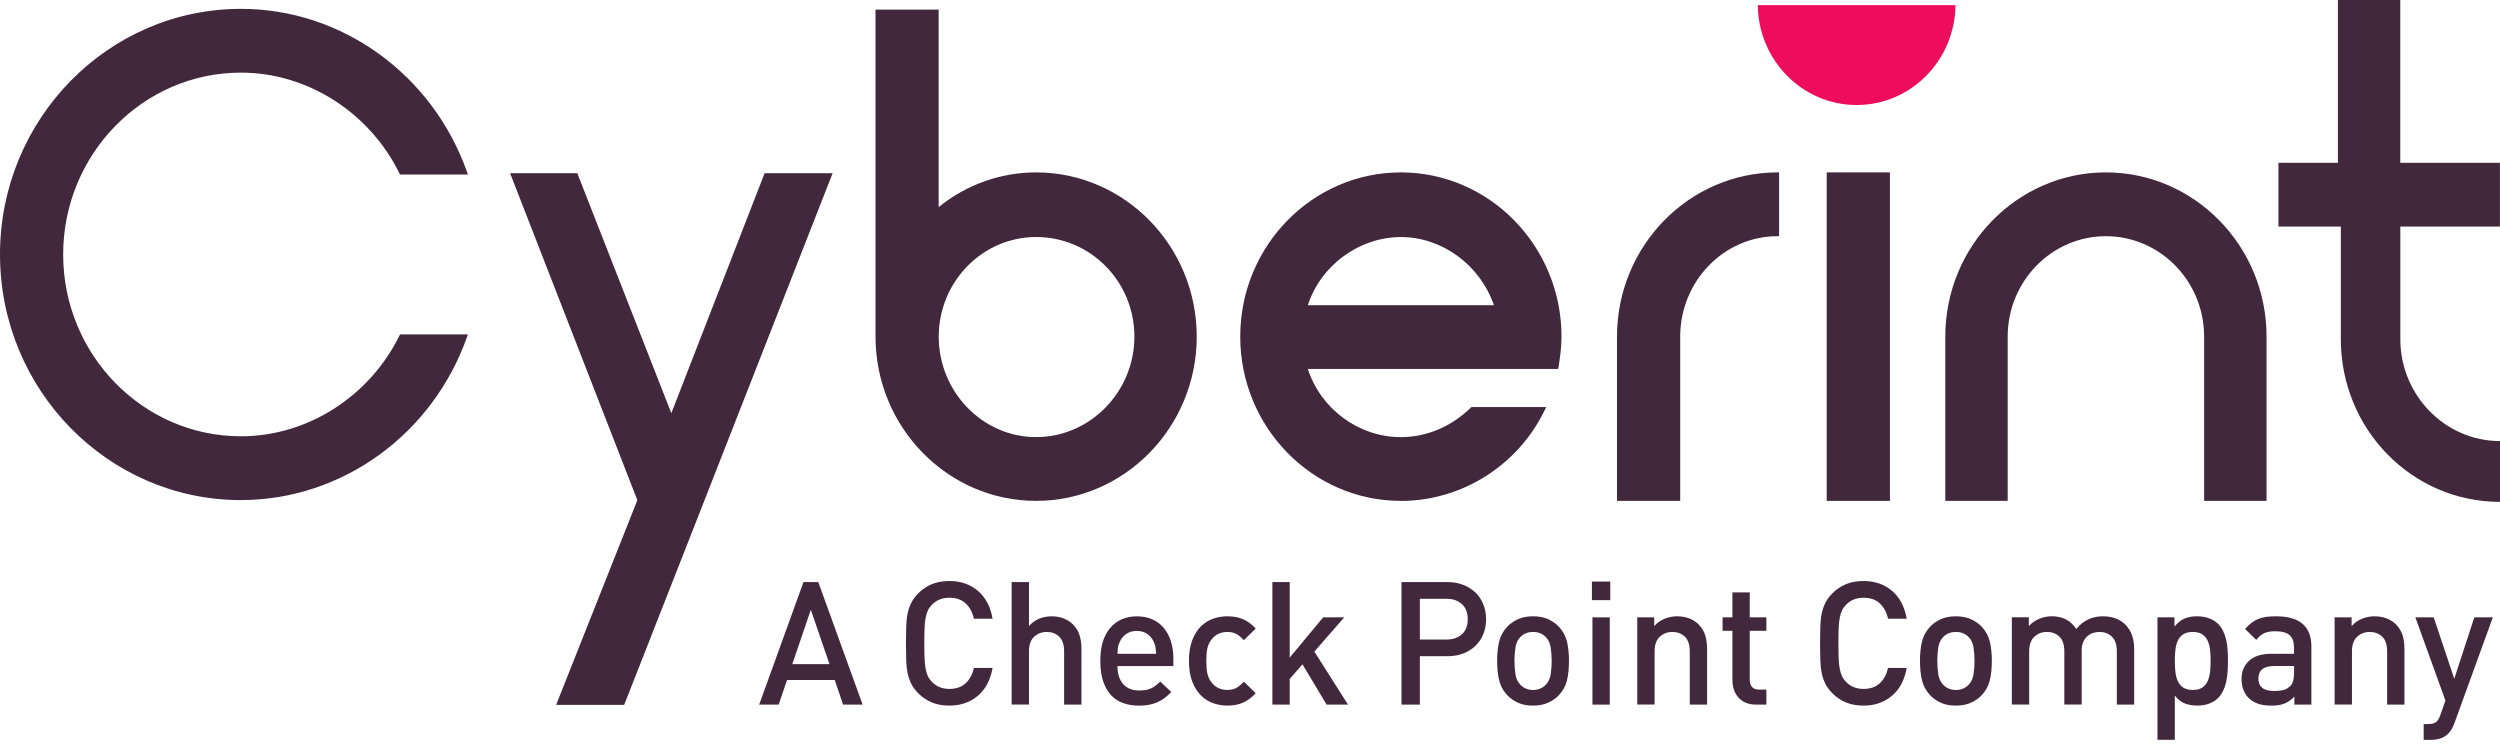
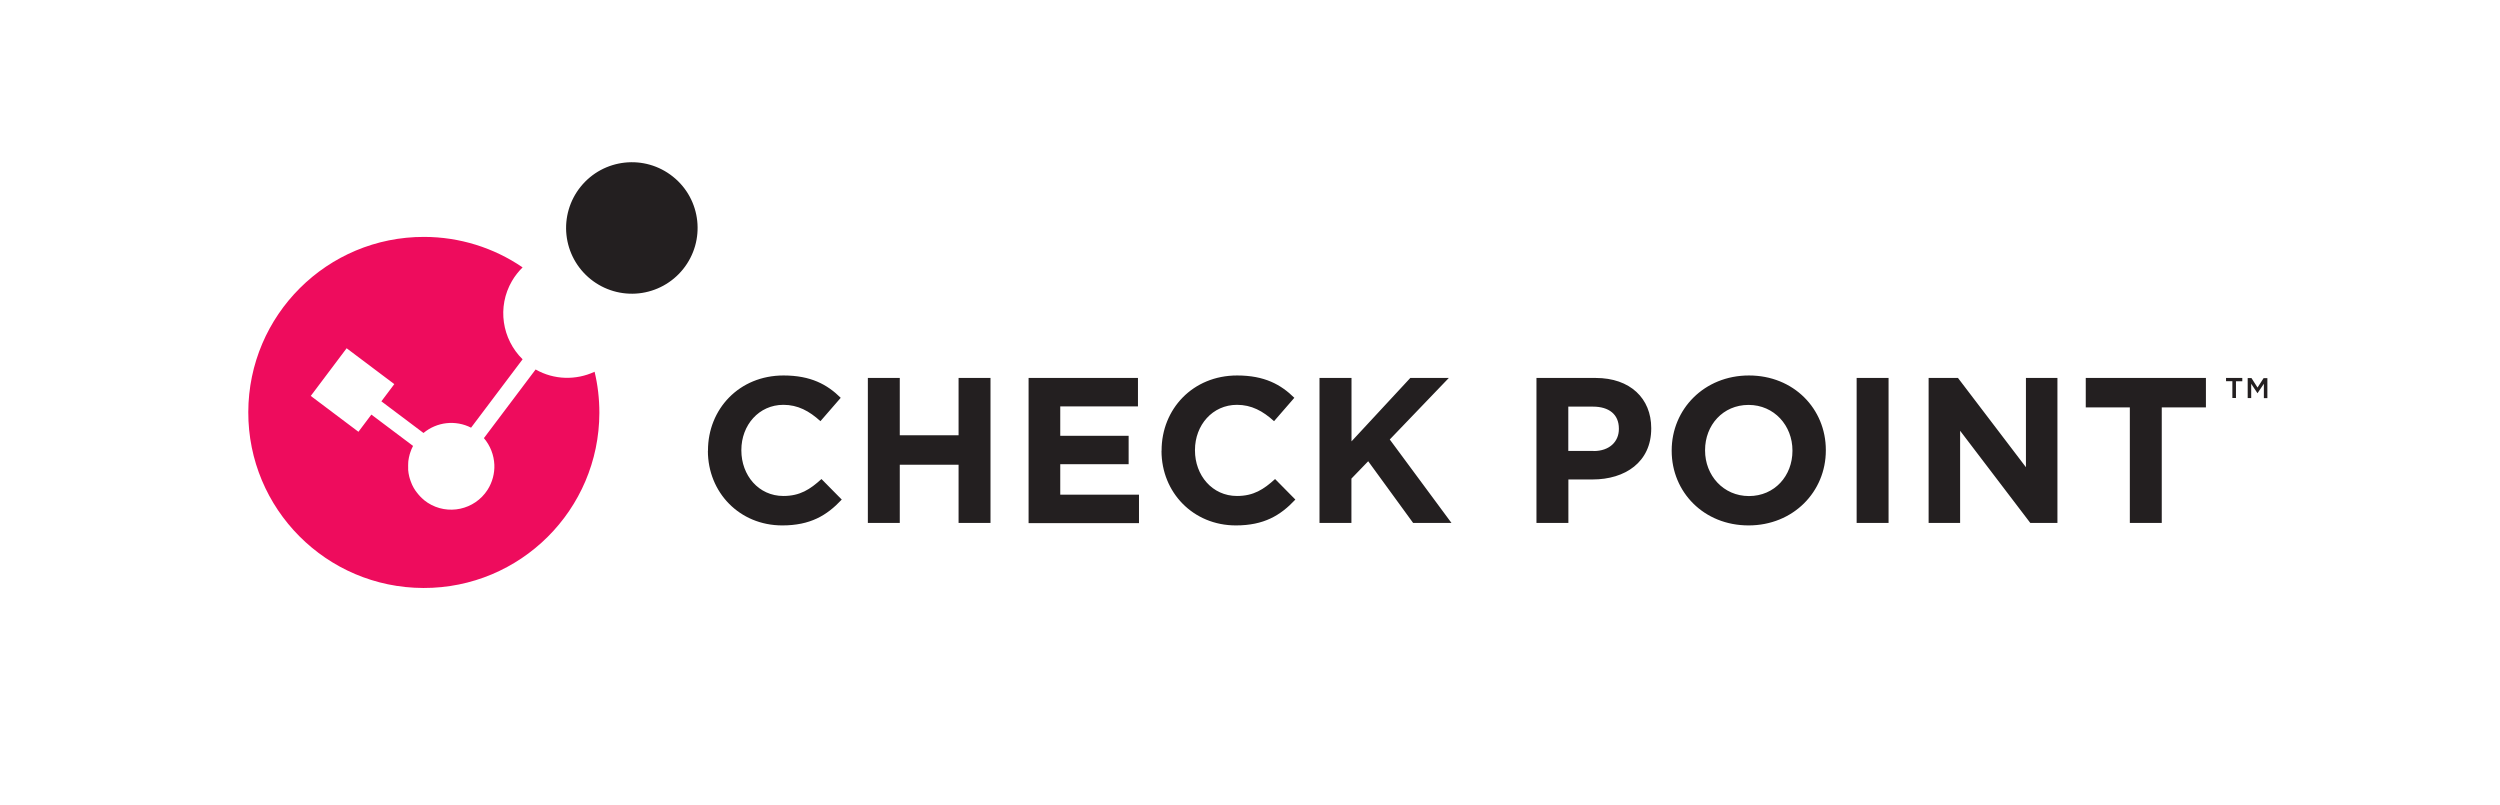
- <svg xmlns="http://www.w3.org/2000/svg" width="120" height="36" viewBox="0 0 120 36" fill="none">
-   <path d="M0.069 12.213C0.069 5.729 5.226 0.496 11.568 0.496C16.539 0.496 20.767 3.756 22.363 8.309H19.247C17.837 5.427 14.906 3.417 11.571 3.417C6.824 3.417 2.966 7.361 2.966 12.217C2.966 17.073 6.824 21.016 11.571 21.016C14.91 21.016 17.84 19.006 19.247 16.124H22.363C20.767 20.674 16.54 23.938 11.568 23.938C5.226 23.935 0.069 18.701 0.069 12.214V12.213Z" fill="#41283D" />
-   <path d="M11.568 24.005C5.189 24.005 0 18.715 0 12.214C0 5.713 5.19 0.425 11.568 0.425C16.415 0.425 20.779 3.583 22.427 8.284L22.46 8.378H19.203L19.182 8.338C17.738 5.39 14.749 3.486 11.567 3.486C6.863 3.486 3.032 7.402 3.032 12.214C3.032 17.026 6.862 20.942 11.567 20.942C14.752 20.942 17.741 19.036 19.182 16.09L19.203 16.05H22.46L22.427 16.143C20.781 20.845 16.415 24.003 11.568 24.003M11.568 0.567C5.265 0.567 0.14 5.793 0.14 12.214C0.14 18.635 5.265 23.861 11.568 23.861C16.323 23.861 20.611 20.783 22.261 16.19H19.289C17.817 19.162 14.792 21.082 11.568 21.082C6.785 21.082 2.893 17.104 2.893 12.212C2.893 7.32 6.785 3.348 11.568 3.348C14.79 3.348 17.814 5.267 19.289 8.24H22.261C20.607 3.647 16.323 0.569 11.568 0.569V0.567Z" fill="#41283D" />
-   <path d="M36.754 8.383H39.869L33.748 24.008L30.709 31.822H27.591L30.67 24.008L24.588 8.383H27.667L32.229 20.026L36.754 8.383Z" fill="#41283D" />
-   <path d="M29.96 33.835H26.694L30.593 24.008L24.484 8.312H27.711L27.727 8.358L32.224 19.833L36.702 8.312H39.968L39.929 8.409L33.808 24.033M33.684 23.982L39.765 8.455H36.799L32.226 20.218L32.162 20.054L27.617 8.456H24.691L30.747 24.009L30.736 24.035" fill="#41283D" />
-   <path d="M57.376 16.157C57.376 20.48 53.963 23.971 49.736 23.971C45.509 23.971 42.096 20.482 42.096 16.157V0.533H44.989V10.092C46.288 8.992 47.956 8.346 49.736 8.346C53.964 8.346 57.376 11.875 57.376 16.157ZM54.519 16.157C54.519 13.466 52.369 11.302 49.736 11.302C47.103 11.302 44.989 13.463 44.989 16.157C44.989 18.851 47.103 21.049 49.736 21.049C52.369 21.049 54.519 18.848 54.519 16.157Z" fill="#41283D" />
-   <path d="M49.735 24.042C45.485 24.042 42.025 20.506 42.025 16.157V0.461H45.056V9.941C46.379 8.864 48.033 8.275 49.732 8.275C53.983 8.275 57.443 11.812 57.443 16.157C57.443 20.503 53.983 24.042 49.732 24.042M42.165 0.607V16.16C42.165 20.429 45.56 23.902 49.735 23.902C53.91 23.902 57.306 20.429 57.306 16.16C57.306 11.892 53.91 8.421 49.735 8.421C48.019 8.421 46.348 9.036 45.033 10.149L44.918 10.245V0.607H42.165ZM49.735 21.123C47.08 21.123 44.918 18.896 44.918 16.16C44.918 13.424 47.08 11.234 49.735 11.234C52.391 11.234 54.589 13.443 54.589 16.16C54.589 18.877 52.411 21.123 49.735 21.123ZM49.735 11.377C47.156 11.377 45.059 13.524 45.059 16.16C45.059 18.797 47.157 20.981 49.735 20.981C52.314 20.981 54.451 18.817 54.451 16.16C54.451 13.503 52.337 11.377 49.735 11.377Z" fill="#41283D" />
-   <path d="M59.605 16.16C59.605 11.875 63.018 8.349 67.245 8.349C71.473 8.349 74.885 11.878 74.885 16.16C74.885 16.693 74.809 17.186 74.737 17.64H62.683C63.278 19.611 65.095 21.055 67.245 21.055C68.58 21.055 69.766 20.485 70.658 19.614H74.106C72.881 22.194 70.248 23.977 67.245 23.977C63.017 23.977 59.605 20.488 59.605 16.163M62.684 14.722H71.808C71.177 12.752 69.36 11.308 67.246 11.308C65.132 11.308 63.279 12.748 62.684 14.722Z" fill="#41283D" />
-   <path d="M67.242 24.042C62.991 24.042 59.531 20.506 59.531 16.157C59.531 11.809 62.991 8.275 67.242 8.275C71.492 8.275 74.952 11.812 74.952 16.157C74.952 16.684 74.882 17.163 74.804 17.65L74.793 17.71H62.776C63.401 19.64 65.223 20.982 67.242 20.982C68.475 20.982 69.669 20.478 70.606 19.561L70.625 19.54H74.214L74.166 19.643C72.899 22.318 70.18 24.045 67.242 24.045M67.242 8.421C63.066 8.421 59.671 11.892 59.671 16.16C59.671 20.429 63.066 23.902 67.242 23.902C70.087 23.902 72.725 22.251 73.99 19.685H70.681C69.722 20.616 68.503 21.125 67.242 21.125C65.13 21.125 63.226 19.702 62.613 17.663L62.584 17.572H74.675C74.748 17.113 74.812 16.658 74.812 16.162C74.812 11.893 71.417 8.422 67.242 8.422M71.901 14.793H62.587L62.615 14.702C63.229 12.663 65.133 11.239 67.244 11.239C69.356 11.239 71.212 12.632 71.873 14.702L71.904 14.796L71.901 14.793ZM62.776 14.651H71.708C71.046 12.721 69.224 11.379 67.242 11.379C65.259 11.379 63.4 12.721 62.776 14.651Z" fill="#41283D" />
-   <path d="M85.323 8.346V11.265C82.69 11.265 80.576 13.466 80.576 16.157V23.971H77.682V16.157C77.682 11.835 81.13 8.346 85.322 8.346H85.323Z" fill="#41283D" />
-   <path d="M80.647 24.042H77.616V16.157C77.616 11.809 81.076 8.275 85.326 8.275H85.396V11.336H85.326C82.747 11.336 80.65 13.5 80.65 16.157V24.041H80.647V24.042ZM77.753 23.9H80.507V16.157C80.507 13.444 82.629 11.234 85.253 11.194V8.418C81.112 8.455 77.753 11.915 77.753 16.157V23.9Z" fill="#41283D" />
-   <path d="M90.645 8.346H87.751V23.971H90.645V8.346Z" fill="#41283D" />
-   <path d="M90.716 24.042H87.682V8.275H90.716V24.042ZM87.822 23.9H90.575V8.418H87.822V23.9Z" fill="#41283D" />
-   <path d="M96.297 23.971H93.44V16.157C93.44 11.835 96.853 8.346 101.08 8.346C105.308 8.346 108.72 11.835 108.72 16.157V23.971H105.864V16.157C105.864 13.466 103.713 11.265 101.08 11.265C98.448 11.265 96.294 13.466 96.294 16.157V23.971H96.297Z" fill="#41283D" />
-   <path d="M108.793 24.042H105.798V16.157C105.798 13.498 103.684 11.337 101.082 11.337C98.481 11.337 96.369 13.501 96.369 16.157V24.042H93.374V16.157C93.374 11.809 96.834 8.275 101.084 8.275C105.334 8.275 108.795 11.812 108.795 16.157V24.042H108.792H108.793ZM105.936 23.9H108.652V16.157C108.652 11.889 105.257 8.418 101.082 8.418C96.908 8.418 93.512 11.892 93.512 16.157V23.9H96.228V16.157C96.228 13.421 98.407 11.194 101.082 11.194C103.756 11.194 105.935 13.421 105.935 16.157V23.9H105.936Z" fill="#41283D" />
-   <path d="M84.373 0.245C84.404 2.899 86.516 5.04 89.12 5.04C91.724 5.04 93.834 2.899 93.864 0.245H84.373Z" fill="#EE0C5D" />
-   <path d="M112.291 10.804H109.436V7.885H112.291V0.071H115.147V7.885H119.931V10.804H115.147" fill="#41283D" />
-   <path d="M112.22 10.875H109.366V7.814H112.22V0H115.214V7.814H119.997V10.875H115.214M115.074 10.733H119.858V7.956H115.074V0.143H112.358V7.956H109.5V10.733H112.358" fill="#41283D" />
-   <path d="M120 24.09C115.772 24.09 112.36 20.602 112.36 16.279V10.203H115.216V16.279C115.216 18.971 117.367 21.171 120 21.171" fill="#41283D" />
-   <path d="M41.406 33.821H40.468L40.068 32.64H37.777L37.377 33.821H36.44L38.568 27.939H39.277L41.406 33.821ZM38.03 31.879H39.816L38.919 29.269L38.03 31.879Z" fill="#41283D" />
-   <path d="M45.573 27.889C46.112 27.889 46.565 28.045 46.934 28.356C47.304 28.668 47.541 29.115 47.644 29.698H46.747C46.682 29.396 46.551 29.152 46.356 28.968C46.16 28.783 45.899 28.691 45.573 28.691C45.219 28.691 44.934 28.809 44.717 29.045C44.641 29.122 44.581 29.207 44.538 29.301C44.494 29.395 44.459 29.509 44.432 29.644C44.404 29.779 44.387 29.945 44.379 30.143C44.371 30.341 44.367 30.587 44.367 30.879C44.367 31.171 44.371 31.416 44.379 31.614C44.387 31.812 44.404 31.979 44.432 32.114C44.459 32.25 44.494 32.364 44.538 32.457C44.582 32.551 44.641 32.636 44.717 32.713C44.935 32.95 45.22 33.068 45.573 33.068C45.899 33.068 46.16 32.975 46.356 32.791C46.551 32.606 46.682 32.363 46.747 32.06H47.644C47.541 32.643 47.303 33.091 46.931 33.402C46.559 33.713 46.106 33.869 45.573 33.869C45.252 33.869 44.969 33.818 44.725 33.716C44.481 33.614 44.264 33.467 44.073 33.274C43.932 33.131 43.822 32.982 43.743 32.828C43.665 32.674 43.606 32.504 43.568 32.32C43.529 32.136 43.507 31.926 43.498 31.692C43.49 31.458 43.486 31.187 43.486 30.879C43.486 30.57 43.49 30.299 43.498 30.065C43.507 29.831 43.529 29.622 43.568 29.437C43.606 29.253 43.665 29.083 43.743 28.93C43.822 28.776 43.933 28.627 44.073 28.483C44.264 28.291 44.481 28.143 44.725 28.041C44.97 27.939 45.253 27.888 45.573 27.888V27.889Z" fill="#41283D" />
-   <path d="M49.39 30.053C49.531 29.894 49.694 29.775 49.879 29.698C50.064 29.622 50.262 29.583 50.474 29.583C50.686 29.583 50.877 29.616 51.049 29.682C51.22 29.748 51.369 29.842 51.494 29.962C51.651 30.123 51.76 30.3 51.82 30.495C51.88 30.691 51.91 30.907 51.91 31.144V33.82H51.078V31.267C51.078 30.942 50.997 30.705 50.837 30.556C50.677 30.407 50.48 30.333 50.247 30.333C50.013 30.333 49.811 30.409 49.643 30.56C49.475 30.712 49.391 30.947 49.391 31.266V33.819H48.559V27.938H49.391V30.052L49.39 30.053Z" fill="#41283D" />
-   <path d="M53.638 31.97C53.638 32.333 53.727 32.62 53.907 32.829C54.086 33.038 54.347 33.143 54.69 33.143C54.923 33.143 55.112 33.108 55.256 33.04C55.4 32.971 55.546 32.862 55.693 32.714L56.223 33.218C56.114 33.328 56.007 33.422 55.901 33.503C55.795 33.583 55.681 33.65 55.559 33.705C55.437 33.761 55.303 33.801 55.16 33.829C55.016 33.857 54.854 33.871 54.675 33.871C54.414 33.871 54.17 33.834 53.945 33.76C53.719 33.686 53.524 33.564 53.358 33.397C53.193 33.229 53.06 33.008 52.962 32.731C52.864 32.456 52.815 32.12 52.815 31.724C52.815 31.035 52.974 30.506 53.292 30.138C53.611 29.769 54.036 29.584 54.569 29.584C54.846 29.584 55.094 29.632 55.31 29.728C55.528 29.825 55.711 29.963 55.861 30.141C56.01 30.32 56.124 30.535 56.204 30.786C56.282 31.037 56.322 31.313 56.322 31.616V31.971H53.639L53.638 31.97ZM55.497 31.384C55.486 31.257 55.475 31.154 55.464 31.074C55.453 30.995 55.426 30.907 55.383 30.814C55.312 30.655 55.207 30.526 55.069 30.43C54.93 30.333 54.764 30.285 54.568 30.285C54.372 30.285 54.197 30.333 54.059 30.43C53.92 30.526 53.815 30.654 53.745 30.814C53.701 30.907 53.675 30.995 53.663 31.074C53.653 31.154 53.644 31.258 53.639 31.384H55.498H55.497Z" fill="#41283D" />
-   <path d="M58.913 29.583C59.201 29.583 59.451 29.628 59.663 29.719C59.875 29.81 60.079 29.96 60.275 30.169L59.704 30.731C59.574 30.588 59.45 30.486 59.333 30.425C59.216 30.365 59.076 30.334 58.913 30.334C58.587 30.334 58.332 30.458 58.147 30.706C58.055 30.821 57.991 30.958 57.955 31.114C57.919 31.272 57.902 31.474 57.902 31.721C57.902 31.968 57.919 32.173 57.955 32.332C57.991 32.492 58.054 32.63 58.147 32.745C58.332 32.993 58.588 33.117 58.913 33.117C59.076 33.117 59.216 33.086 59.333 33.026C59.45 32.966 59.574 32.864 59.704 32.72L60.275 33.274C60.079 33.484 59.875 33.635 59.663 33.728C59.451 33.822 59.201 33.869 58.913 33.869C58.679 33.869 58.452 33.83 58.232 33.753C58.012 33.676 57.816 33.552 57.645 33.382C57.474 33.211 57.335 32.989 57.229 32.717C57.123 32.444 57.07 32.113 57.07 31.721C57.07 31.329 57.123 30.998 57.229 30.726C57.335 30.454 57.473 30.233 57.645 30.065C57.816 29.897 58.012 29.774 58.232 29.697C58.452 29.62 58.679 29.581 58.913 29.581V29.583Z" fill="#41283D" />
-   <path d="M61.906 31.565L63.513 29.632H64.524L63.089 31.276L64.704 33.821H63.676L62.518 31.887L61.906 32.59V33.821H61.074V27.939H61.906V31.566V31.565Z" fill="#41283D" />
-   <path d="M69.473 27.939C69.755 27.939 70.011 27.984 70.239 28.075C70.467 28.165 70.663 28.29 70.826 28.446C70.989 28.603 71.114 28.792 71.201 29.012C71.288 29.233 71.332 29.469 71.332 29.723C71.332 29.976 71.288 30.218 71.201 30.433C71.114 30.648 70.989 30.835 70.826 30.994C70.663 31.155 70.468 31.278 70.239 31.366C70.011 31.454 69.755 31.498 69.473 31.498H68.153V33.82H67.272V27.939H69.474H69.473ZM68.153 28.74V30.698H69.424C69.734 30.698 69.983 30.614 70.171 30.446C70.358 30.278 70.452 30.037 70.452 29.724C70.452 29.41 70.359 29.168 70.171 28.996C69.983 28.826 69.734 28.741 69.424 28.741H68.153V28.74Z" fill="#41283D" />
-   <path d="M73.583 29.582C73.866 29.582 74.109 29.63 74.313 29.723C74.517 29.817 74.687 29.936 74.822 30.078C75.018 30.288 75.149 30.526 75.214 30.792C75.278 31.059 75.311 31.369 75.311 31.721C75.311 32.074 75.278 32.392 75.214 32.659C75.149 32.926 75.018 33.164 74.822 33.373C74.686 33.517 74.517 33.634 74.313 33.728C74.109 33.822 73.866 33.869 73.583 33.869C73.301 33.869 73.058 33.822 72.857 33.728C72.656 33.634 72.488 33.516 72.352 33.373C72.156 33.164 72.025 32.926 71.96 32.659C71.895 32.392 71.862 32.079 71.862 31.721C71.862 31.364 71.895 31.059 71.96 30.792C72.025 30.526 72.156 30.288 72.352 30.078C72.488 29.936 72.656 29.817 72.857 29.723C73.058 29.63 73.3 29.582 73.583 29.582ZM73.583 30.334C73.338 30.334 73.137 30.413 72.98 30.574C72.854 30.701 72.776 30.866 72.743 31.069C72.71 31.273 72.694 31.491 72.694 31.722C72.694 31.954 72.711 32.172 72.743 32.375C72.776 32.579 72.854 32.744 72.98 32.871C73.142 33.036 73.344 33.119 73.583 33.119C73.823 33.119 74.032 33.037 74.195 32.871C74.32 32.744 74.399 32.579 74.432 32.375C74.465 32.172 74.48 31.954 74.48 31.722C74.48 31.491 74.464 31.274 74.432 31.069C74.399 30.866 74.32 30.701 74.195 30.574C74.038 30.414 73.834 30.334 73.583 30.334Z" fill="#41283D" />
-   <path d="M77.293 28.807H76.412V27.915H77.293V28.807ZM77.269 33.821H76.437V29.633H77.269V33.821Z" fill="#41283D" />
-   <path d="M80.506 29.583C80.718 29.583 80.909 29.616 81.08 29.682C81.251 29.748 81.399 29.842 81.525 29.962C81.682 30.123 81.791 30.3 81.85 30.495C81.91 30.691 81.94 30.907 81.94 31.144V33.82H81.109V31.267C81.109 30.942 81.028 30.705 80.868 30.556C80.707 30.407 80.51 30.333 80.276 30.333C80.042 30.333 79.842 30.409 79.673 30.56C79.505 30.712 79.421 30.947 79.421 31.266V33.819H78.588V29.631H79.404V30.052C79.546 29.893 79.712 29.774 79.906 29.698C80.099 29.621 80.298 29.582 80.505 29.582L80.506 29.583Z" fill="#41283D" />
-   <path d="M83.987 29.632H84.786V30.277H83.987V32.615C83.987 32.94 84.14 33.102 84.444 33.102H84.786V33.821H84.289C84.093 33.821 83.925 33.789 83.783 33.725C83.642 33.662 83.525 33.577 83.433 33.47C83.341 33.362 83.271 33.238 83.225 33.098C83.179 32.958 83.156 32.81 83.156 32.656V30.277H82.683V29.633H83.156V28.435H83.987V29.633V29.632Z" fill="#41283D" />
-   <path d="M89.451 27.889C89.989 27.889 90.443 28.045 90.812 28.356C91.182 28.668 91.419 29.115 91.522 29.698H90.625C90.56 29.396 90.429 29.152 90.234 28.968C90.038 28.783 89.776 28.691 89.451 28.691C89.097 28.691 88.812 28.809 88.595 29.045C88.519 29.122 88.459 29.207 88.416 29.301C88.372 29.395 88.337 29.509 88.31 29.644C88.282 29.779 88.265 29.945 88.257 30.143C88.248 30.341 88.245 30.587 88.245 30.879C88.245 31.171 88.248 31.416 88.257 31.614C88.265 31.812 88.282 31.979 88.31 32.114C88.337 32.25 88.372 32.364 88.416 32.457C88.46 32.551 88.519 32.636 88.595 32.713C88.813 32.95 89.098 33.068 89.451 33.068C89.776 33.068 90.038 32.975 90.234 32.791C90.429 32.606 90.56 32.363 90.625 32.06H91.522C91.419 32.643 91.181 33.091 90.809 33.402C90.436 33.713 89.984 33.869 89.451 33.869C89.13 33.869 88.847 33.818 88.603 33.716C88.358 33.614 88.141 33.467 87.95 33.274C87.809 33.131 87.699 32.982 87.62 32.828C87.542 32.674 87.483 32.504 87.445 32.32C87.406 32.136 87.383 31.926 87.375 31.692C87.367 31.458 87.363 31.187 87.363 30.879C87.363 30.57 87.368 30.299 87.375 30.065C87.383 29.831 87.406 29.622 87.445 29.437C87.483 29.253 87.542 29.083 87.62 28.93C87.699 28.776 87.809 28.627 87.95 28.483C88.141 28.291 88.358 28.143 88.603 28.041C88.847 27.939 89.131 27.888 89.451 27.888V27.889Z" fill="#41283D" />
-   <path d="M93.88 29.582C94.162 29.582 94.405 29.63 94.609 29.723C94.813 29.817 94.983 29.936 95.119 30.078C95.314 30.288 95.445 30.526 95.51 30.792C95.575 31.059 95.608 31.369 95.608 31.721C95.608 32.074 95.575 32.392 95.51 32.659C95.445 32.926 95.314 33.164 95.119 33.373C94.982 33.517 94.813 33.634 94.609 33.728C94.405 33.822 94.162 33.869 93.88 33.869C93.597 33.869 93.355 33.822 93.154 33.728C92.952 33.634 92.784 33.516 92.648 33.373C92.452 33.164 92.322 32.926 92.257 32.659C92.192 32.392 92.159 32.079 92.159 31.721C92.159 31.364 92.192 31.059 92.257 30.792C92.322 30.526 92.452 30.288 92.648 30.078C92.784 29.936 92.952 29.817 93.154 29.723C93.355 29.63 93.596 29.582 93.88 29.582ZM93.88 30.334C93.635 30.334 93.433 30.413 93.276 30.574C93.151 30.701 93.072 30.866 93.039 31.069C93.006 31.273 92.991 31.491 92.991 31.722C92.991 31.954 93.007 32.172 93.039 32.375C93.072 32.579 93.151 32.744 93.276 32.871C93.439 33.036 93.64 33.119 93.88 33.119C94.119 33.119 94.329 33.037 94.491 32.871C94.617 32.744 94.695 32.579 94.728 32.375C94.761 32.172 94.777 31.954 94.777 31.722C94.777 31.491 94.76 31.274 94.728 31.069C94.695 30.866 94.617 30.701 94.491 30.574C94.334 30.414 94.13 30.334 93.88 30.334Z" fill="#41283D" />
-   <path d="M100.957 29.583C101.169 29.583 101.364 29.616 101.544 29.682C101.723 29.748 101.876 29.842 102 29.963C102.157 30.123 102.271 30.3 102.338 30.495C102.406 30.691 102.44 30.908 102.44 31.144V33.82H101.608V31.267C101.608 30.942 101.527 30.706 101.367 30.556C101.207 30.407 101.01 30.333 100.776 30.333C100.662 30.333 100.553 30.351 100.45 30.387C100.347 30.423 100.256 30.478 100.177 30.552C100.097 30.626 100.035 30.72 99.989 30.832C99.942 30.946 99.92 31.076 99.92 31.225V33.819H99.088V31.266C99.088 30.941 99.008 30.705 98.848 30.556C98.687 30.406 98.49 30.332 98.256 30.332C98.022 30.332 97.822 30.408 97.653 30.559C97.485 30.711 97.4 30.947 97.4 31.265V33.818H96.568V29.63H97.384V30.052C97.526 29.898 97.692 29.78 97.886 29.701C98.079 29.621 98.278 29.581 98.485 29.581C99.007 29.581 99.398 29.785 99.659 30.192C99.991 29.785 100.423 29.581 100.956 29.581L100.957 29.583Z" fill="#41283D" />
-   <path d="M105.467 29.583C105.679 29.583 105.872 29.616 106.045 29.682C106.219 29.748 106.364 29.84 106.478 29.954C106.576 30.059 106.656 30.178 106.718 30.309C106.781 30.442 106.828 30.583 106.861 30.734C106.894 30.886 106.916 31.046 106.926 31.213C106.936 31.381 106.942 31.55 106.942 31.721C106.942 31.891 106.937 32.061 106.926 32.228C106.915 32.396 106.893 32.557 106.861 32.712C106.828 32.866 106.781 33.009 106.718 33.142C106.656 33.274 106.576 33.393 106.478 33.497C106.364 33.612 106.221 33.703 106.05 33.769C105.879 33.835 105.687 33.868 105.476 33.868C105.253 33.868 105.054 33.835 104.88 33.769C104.707 33.703 104.543 33.576 104.391 33.389V35.512H103.559V29.631H104.375V30.077C104.532 29.884 104.698 29.753 104.872 29.684C105.046 29.615 105.244 29.581 105.467 29.581L105.467 29.583ZM105.254 30.334C105.064 30.334 104.912 30.371 104.798 30.445C104.684 30.519 104.597 30.62 104.537 30.746C104.477 30.873 104.438 31.021 104.42 31.188C104.4 31.356 104.391 31.534 104.391 31.721C104.391 31.908 104.4 32.086 104.42 32.254C104.439 32.421 104.478 32.57 104.537 32.7C104.597 32.83 104.685 32.932 104.798 33.006C104.911 33.08 105.064 33.117 105.254 33.117C105.445 33.117 105.589 33.08 105.703 33.006C105.818 32.932 105.905 32.83 105.964 32.7C106.023 32.57 106.063 32.422 106.082 32.254C106.101 32.086 106.11 31.908 106.11 31.721C106.11 31.534 106.101 31.356 106.082 31.188C106.063 31.021 106.023 30.873 105.964 30.746C105.904 30.619 105.817 30.519 105.703 30.445C105.59 30.371 105.439 30.334 105.254 30.334Z" fill="#41283D" />
-   <path d="M109.242 29.582C109.818 29.582 110.246 29.704 110.526 29.946C110.806 30.188 110.946 30.546 110.946 31.019V33.82H110.13V33.44C109.978 33.594 109.82 33.704 109.658 33.77C109.495 33.836 109.285 33.87 109.029 33.87C108.773 33.87 108.549 33.838 108.373 33.774C108.196 33.711 108.045 33.616 107.92 33.489C107.703 33.257 107.594 32.957 107.594 32.589C107.594 32.22 107.714 31.948 107.952 31.721C108.192 31.495 108.55 31.382 109.028 31.382H110.113V31.085C110.113 30.816 110.043 30.617 109.904 30.49C109.765 30.363 109.533 30.3 109.208 30.3C108.985 30.3 108.808 30.332 108.677 30.396C108.547 30.459 108.421 30.565 108.302 30.714L107.764 30.193C107.862 30.077 107.96 29.981 108.061 29.904C108.162 29.827 108.27 29.763 108.387 29.714C108.504 29.664 108.633 29.63 108.771 29.611C108.91 29.592 109.066 29.582 109.24 29.582H109.242ZM109.16 31.97C108.654 31.97 108.402 32.171 108.402 32.573C108.402 32.765 108.463 32.913 108.586 33.015C108.708 33.117 108.908 33.167 109.185 33.167C109.332 33.167 109.466 33.154 109.589 33.126C109.711 33.098 109.827 33.032 109.936 32.928C110.055 32.812 110.115 32.605 110.115 32.308V31.969H109.16V31.97Z" fill="#41283D" />
-   <path d="M113.98 29.583C114.192 29.583 114.383 29.616 114.554 29.682C114.725 29.748 114.873 29.842 114.998 29.962C115.155 30.123 115.264 30.3 115.324 30.495C115.384 30.691 115.413 30.907 115.413 31.144V33.82H114.582V31.267C114.582 30.942 114.502 30.705 114.342 30.556C114.181 30.407 113.984 30.333 113.75 30.333C113.516 30.333 113.316 30.409 113.147 30.56C112.978 30.712 112.894 30.947 112.894 31.266V33.819H112.062V29.631H112.878V30.052C113.019 29.893 113.186 29.774 113.38 29.698C113.573 29.621 113.772 29.582 113.979 29.582L113.98 29.583Z" fill="#41283D" />
-   <path d="M117.82 34.688C117.744 34.909 117.644 35.082 117.519 35.209C117.404 35.325 117.274 35.404 117.127 35.449C116.98 35.492 116.828 35.514 116.671 35.514H116.336V34.755H116.548C116.722 34.755 116.85 34.723 116.931 34.659C117.013 34.596 117.083 34.479 117.144 34.308L117.38 33.623L115.938 29.633H116.818L117.805 32.583L118.767 29.633H119.655L117.821 34.689L117.82 34.688Z" fill="#41283D" />
+ <svg xmlns="http://www.w3.org/2000/svg" viewBox="0 0 292.1 94.03">
+   <defs>
+     <style>.cls-2{fill:#231f20}</style>
+   </defs>
+   <path class="cls-2" d="M82.72 52.68v-.05c0-4.82 3.63-8.76 8.83-8.76 3.19 0 5.11 1.06 6.68 2.61l-2.37 2.73c-1.31-1.19-2.64-1.91-4.33-1.91-2.86 0-4.91 2.37-4.91 5.28v.05c0 2.9 2.01 5.32 4.91 5.32 1.94 0 3.12-.77 4.45-1.98l2.37 2.4c-1.74 1.86-3.68 3.02-6.95 3.02-4.99 0-8.69-3.85-8.69-8.71Zm18.68-8.52h3.73v6.7H112v-6.7h3.73V61.1H112v-6.8h-6.87v6.8h-3.73zm18.78 0h12.78v3.32h-9.08v3.44h7.99v3.32h-7.99v3.56h9.2v3.32h-12.9V44.18Zm15.54 8.52v-.05c0-4.82 3.63-8.76 8.83-8.76 3.19 0 5.11 1.06 6.68 2.61l-2.37 2.73c-1.31-1.19-2.64-1.91-4.33-1.91-2.86 0-4.91 2.37-4.91 5.28v.05c0 2.9 2.01 5.32 4.91 5.32 1.94 0 3.12-.77 4.45-1.98l2.37 2.4c-1.74 1.86-3.68 3.02-6.95 3.02-4.99 0-8.69-3.85-8.69-8.71Zm18.46-8.52h3.73v7.41l6.87-7.41h4.5l-6.9 7.19 7.21 9.75h-4.48l-5.25-7.21-1.96 2.03v5.18h-3.73V44.16Zm25.34 0h6.92c4.04 0 6.49 2.4 6.49 5.86v.05c0 3.92-3.05 5.95-6.85 5.95h-2.83v5.08h-3.73zm6.68 8.54c1.86 0 2.95-1.11 2.95-2.57v-.05c0-1.67-1.16-2.57-3.03-2.57h-2.88v5.18h2.95Zm9.12-.02v-.05c0-4.82 3.8-8.76 9.03-8.76s8.98 3.9 8.98 8.71v.05c0 4.82-3.8 8.76-9.03 8.76s-8.98-3.9-8.98-8.71m14.11 0v-.05c0-2.9-2.13-5.32-5.13-5.32s-5.08 2.37-5.08 5.28v.05c0 2.9 2.13 5.32 5.13 5.32s5.08-2.37 5.08-5.28m7.5-8.52h3.73V61.1h-3.73zm8.4 0h3.44l7.94 10.43V44.16h3.68V61.1h-3.17l-8.2-10.77V61.1h-3.68V44.16Zm23.52 3.44h-5.15v-3.44h14.04v3.44h-5.16v13.5h-3.73zm12.39-1.1h-.41v-1.96h-.74v-.38h1.9v.39h-.74v1.96Zm2.53-.56h-.01l-.73-1.1v1.67h-.41v-2.34h.44l.71 1.11.71-1.1h.44v2.34h-.41v-1.68z" />
+   <path d="M61.04 31.25v.01zm8.4 12.2" />
+   <path class="cls-2" d="M79.81 31.45a7.677 7.677 0 0 1-10.8 1.17 7.676 7.676 0 0 1-1.17-10.8 7.685 7.685 0 0 1 10.8-1.17c3.31 2.65 3.83 7.49 1.17 10.8" />
+   <path d="M69.44 43.45c-2.13.98-4.68.96-6.86-.28l-6.04 8.02c.75.88 1.17 1.98 1.22 3.11.04 1-.22 2.03-.8 2.94-1.51 2.34-4.65 3.02-6.99 1.5-.25-.16-.47-.34-.68-.54-.07-.06-.13-.12-.19-.19-.14-.15-.27-.3-.39-.46-.05-.07-.11-.14-.16-.21-.15-.22-.28-.44-.39-.68-.03-.06-.05-.12-.08-.19-.08-.19-.15-.39-.21-.59l-.06-.22q-.09-.375-.12-.75v-.21c-.01-.23 0-.46.01-.69 0-.05 0-.1.01-.14.03-.27.09-.53.16-.79.02-.06.04-.12.06-.19.09-.27.19-.53.33-.79l-4.87-3.66-1.51 2.01-5.57-4.19 4.19-5.57 5.57 4.19-1.51 2.01 4.92 3.7a5.08 5.08 0 0 1 5.56-.62l6.02-7.99c-2.4-2.35-3.01-6.11-1.24-9.15.35-.6.77-1.12 1.24-1.59a20.43 20.43 0 0 0-11.49-3.56c-11.33-.03-20.53 9.13-20.56 20.46s9.13 20.53 20.46 20.56S70 59.57 70.03 48.24c0-1.66-.19-3.27-.56-4.81Z" style="fill:#ee0c5d" />
</svg>
